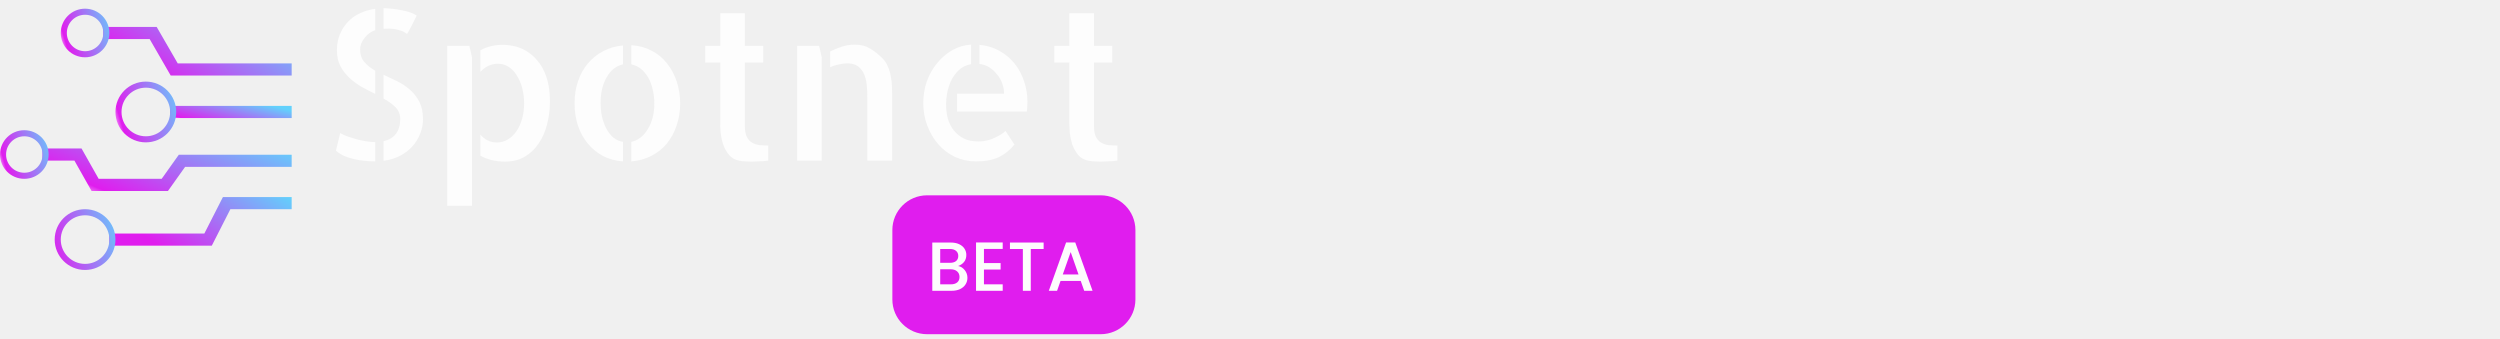
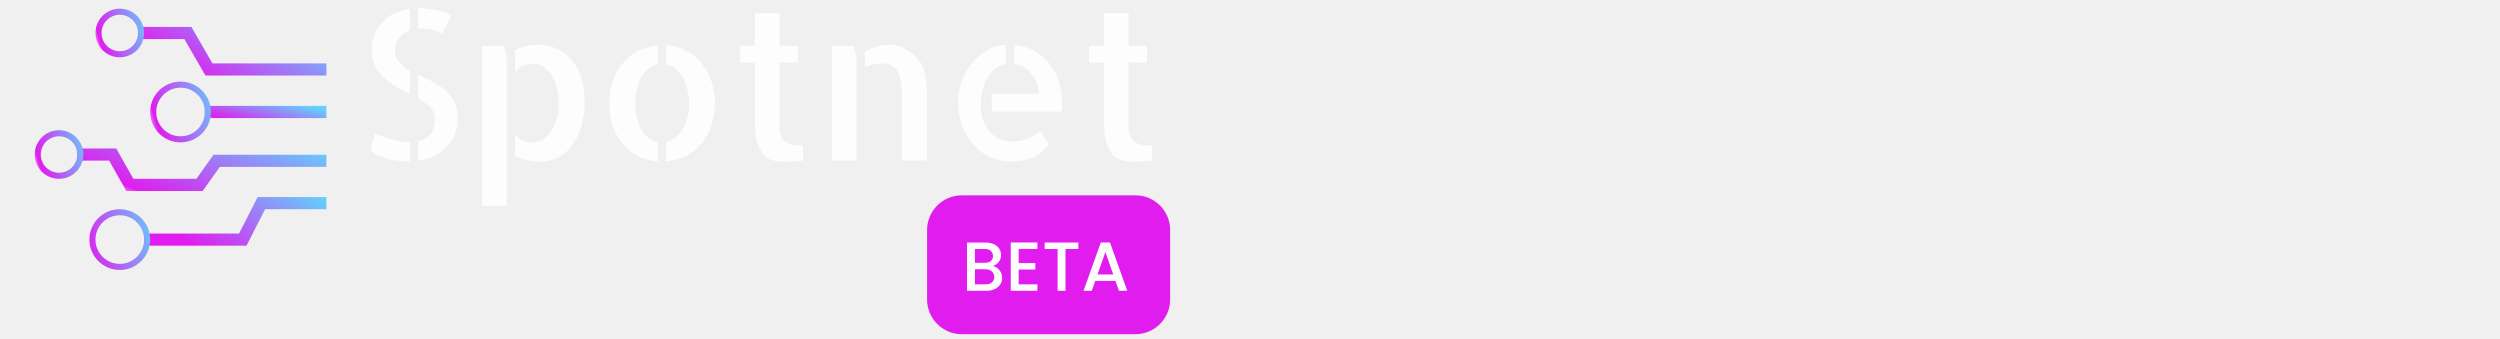
- <svg xmlns="http://www.w3.org/2000/svg" width="288" height="39" viewBox="0 0 288 39" fill="none">
+ <svg xmlns="http://www.w3.org/2000/svg" width="288" height="39" viewBox="0 0 280 39" fill="none">
  <path d="M12.6 27.6H23.97L26.11 23.4H33.6" stroke="url(#paint0_linear_67_1868)" stroke-width="1.4" />
  <g clip-path="url(#clip0_67_1868)">
</g>
  <rect x="6.65" y="24.45" width="6.3" height="6.3" rx="3.15" stroke="url(#paint1_linear_67_1868)" stroke-width="0.7" />
  <path d="M4.9 17.8H8.981L10.956 21.3H18.987L20.961 18.524H33.468H33.6" stroke="url(#paint2_linear_67_1868)" stroke-width="1.4" />
  <rect x="0.35" y="15.35" width="4.9" height="4.9" rx="2.45" stroke="url(#paint3_linear_67_1868)" stroke-width="0.7" />
  <path d="M19.6 12.9H33.6" stroke="url(#paint4_linear_67_1868)" stroke-width="1.4" />
  <rect x="13.65" y="9.75" width="6.3" height="6.3" rx="3.15" stroke="url(#paint5_linear_67_1868)" stroke-width="0.7" />
  <path d="M11.9 3.8H17.644L20.069 8H33.6" stroke="url(#paint6_linear_67_1868)" stroke-width="1.4" />
  <g clip-path="url(#clip1_67_1868)">
</g>
  <rect x="7.35" y="1.35" width="4.9" height="4.9" rx="2.45" stroke="url(#paint7_linear_67_1868)" stroke-width="0.7" />
  <path d="M46.901 3.898C46.823 3.867 46.73 3.812 46.62 3.734C46.511 3.656 46.355 3.586 46.151 3.523C45.948 3.445 45.69 3.383 45.378 3.336C45.065 3.289 44.667 3.281 44.183 3.312V0.945C44.87 0.961 45.565 1.039 46.269 1.18C46.987 1.305 47.565 1.508 48.003 1.789C47.909 1.992 47.8 2.219 47.675 2.469C47.55 2.703 47.433 2.93 47.323 3.148C47.214 3.352 47.12 3.523 47.042 3.664C46.964 3.805 46.917 3.883 46.901 3.898ZM38.815 5.773C38.815 5.086 38.933 4.469 39.167 3.922C39.401 3.375 39.714 2.898 40.105 2.492C40.511 2.07 40.98 1.742 41.511 1.508C42.058 1.258 42.628 1.094 43.222 1.016V3.477C42.722 3.648 42.308 3.953 41.98 4.391C41.651 4.812 41.487 5.242 41.487 5.68C41.487 6.289 41.651 6.781 41.98 7.156C42.308 7.531 42.722 7.859 43.222 8.141V10.812C42.706 10.562 42.19 10.297 41.675 10.016C41.159 9.719 40.69 9.375 40.269 8.984C39.847 8.594 39.495 8.141 39.214 7.625C38.948 7.109 38.815 6.492 38.815 5.773ZM39.19 15.336C39.409 15.461 39.683 15.586 40.011 15.711C40.355 15.82 40.706 15.93 41.065 16.039C41.425 16.133 41.784 16.211 42.144 16.273C42.503 16.336 42.839 16.367 43.151 16.367H43.222V18.594H43.175C42.8 18.594 42.409 18.57 42.003 18.523C41.612 18.492 41.214 18.43 40.808 18.336C40.401 18.242 40.011 18.117 39.636 17.961C39.276 17.789 38.964 17.586 38.698 17.352L39.19 15.336ZM44.183 8.609C44.698 8.844 45.222 9.094 45.753 9.359C46.3 9.625 46.792 9.953 47.23 10.344C47.667 10.719 48.026 11.18 48.308 11.727C48.589 12.273 48.73 12.953 48.73 13.766C48.73 14.328 48.62 14.875 48.401 15.406C48.198 15.938 47.901 16.422 47.511 16.859C47.136 17.281 46.667 17.641 46.105 17.938C45.542 18.234 44.901 18.43 44.183 18.523V16.273C45.464 15.961 46.105 15.109 46.105 13.719C46.105 13.172 45.925 12.719 45.565 12.359C45.206 12 44.745 11.664 44.183 11.352V8.609ZM54.073 5.281L54.378 6.617V23.703H51.519V5.281H54.073ZM63.073 9.289C63.261 10.008 63.355 10.812 63.355 11.703C63.355 12.594 63.245 13.461 63.026 14.305C62.823 15.133 62.503 15.867 62.065 16.508C61.644 17.148 61.105 17.664 60.448 18.055C59.808 18.43 59.05 18.617 58.175 18.617C57.628 18.617 57.105 18.555 56.605 18.43C56.12 18.305 55.698 18.141 55.339 17.938V15.5C55.855 16.109 56.487 16.414 57.237 16.414C57.706 16.414 58.128 16.297 58.503 16.062C58.894 15.828 59.222 15.516 59.487 15.125C59.769 14.719 59.987 14.242 60.144 13.695C60.3 13.133 60.378 12.539 60.378 11.914C60.378 11.305 60.308 10.727 60.167 10.18C60.026 9.633 59.823 9.148 59.558 8.727C59.308 8.305 58.995 7.969 58.62 7.719C58.261 7.469 57.839 7.344 57.355 7.344C56.948 7.344 56.573 7.43 56.23 7.602C55.901 7.758 55.605 7.984 55.339 8.281V5.797C55.698 5.594 56.097 5.438 56.534 5.328C56.972 5.219 57.425 5.164 57.894 5.164C58.409 5.164 58.933 5.234 59.464 5.375C59.995 5.516 60.487 5.75 60.94 6.078C61.409 6.406 61.831 6.836 62.206 7.367C62.581 7.898 62.87 8.539 63.073 9.289ZM72.73 5.211C73.589 5.258 74.37 5.469 75.073 5.844C75.776 6.203 76.362 6.688 76.831 7.297C77.315 7.891 77.69 8.586 77.956 9.383C78.222 10.18 78.355 11.031 78.355 11.938C78.355 12.844 78.214 13.695 77.933 14.492C77.667 15.273 77.292 15.961 76.808 16.555C76.323 17.133 75.73 17.602 75.026 17.961C74.323 18.32 73.558 18.531 72.73 18.594V16.344C73.511 16.172 74.144 15.68 74.628 14.867C75.128 14.055 75.378 13.078 75.378 11.938C75.378 11.359 75.315 10.82 75.19 10.32C75.081 9.805 74.909 9.344 74.675 8.938C74.44 8.531 74.159 8.195 73.831 7.93C73.503 7.664 73.136 7.492 72.73 7.414V5.211ZM66.19 11.891C66.19 10.984 66.323 10.141 66.589 9.359C66.855 8.578 67.23 7.898 67.714 7.32C68.214 6.727 68.808 6.25 69.495 5.891C70.183 5.531 70.94 5.312 71.769 5.234V7.414C70.987 7.586 70.362 8.078 69.894 8.891C69.425 9.703 69.19 10.68 69.19 11.82C69.19 12.398 69.245 12.945 69.355 13.461C69.48 13.977 69.651 14.438 69.87 14.844C70.089 15.25 70.355 15.586 70.667 15.852C70.995 16.117 71.362 16.281 71.769 16.344V18.594C70.909 18.531 70.136 18.32 69.448 17.961C68.761 17.586 68.175 17.102 67.69 16.508C67.206 15.914 66.831 15.219 66.565 14.422C66.315 13.625 66.19 12.781 66.19 11.891ZM85.808 14.492C85.808 15.023 85.878 15.438 86.019 15.734C86.159 16.031 86.355 16.258 86.605 16.414C86.87 16.57 87.159 16.672 87.472 16.719C87.8 16.75 88.144 16.766 88.503 16.766V18.5C88.3 18.531 88.097 18.555 87.894 18.57C87.722 18.586 87.511 18.594 87.261 18.594C87.026 18.609 86.792 18.617 86.558 18.617C86.323 18.617 86.081 18.609 85.831 18.594C85.597 18.578 85.394 18.555 85.222 18.523C84.69 18.43 84.276 18.203 83.98 17.844C83.683 17.469 83.456 17.062 83.3 16.625C83.159 16.172 83.065 15.734 83.019 15.312C82.987 14.891 82.972 14.562 82.972 14.328V7.203H81.237V5.281H82.972V1.531H85.808V5.281H87.917V7.203H85.808V14.492ZM94.362 5.281L94.667 6.617V18.5H91.831V5.281H94.362ZM101.675 6.734C101.94 7 102.144 7.312 102.284 7.672C102.44 8.016 102.55 8.383 102.612 8.773C102.69 9.148 102.737 9.531 102.753 9.922C102.769 10.312 102.776 10.695 102.776 11.07V18.031V18.5H99.917V11.305C99.917 10.773 99.894 10.266 99.847 9.781C99.8 9.297 99.69 8.867 99.519 8.492C99.347 8.117 99.112 7.828 98.815 7.625C98.519 7.406 98.105 7.297 97.573 7.297C97.355 7.297 97.058 7.336 96.683 7.414C96.323 7.477 95.972 7.586 95.628 7.742V5.938C96.05 5.719 96.503 5.531 96.987 5.375C97.487 5.219 97.972 5.141 98.44 5.141C99.144 5.141 99.737 5.289 100.222 5.586C100.706 5.867 101.19 6.25 101.675 6.734ZM112.831 5.164C113.675 5.242 114.433 5.469 115.104 5.844C115.792 6.219 116.378 6.703 116.862 7.297C117.347 7.891 117.714 8.57 117.964 9.336C118.229 10.102 118.362 10.898 118.362 11.727C118.362 12.102 118.339 12.477 118.292 12.852H110.253V10.789H115.667C115.667 10.383 115.597 9.992 115.456 9.617C115.331 9.242 115.136 8.898 114.87 8.586C114.62 8.258 114.323 7.984 113.979 7.766C113.636 7.547 113.253 7.414 112.831 7.367V5.164ZM112.737 16.297C112.909 16.297 113.12 16.281 113.37 16.25C113.636 16.203 113.909 16.133 114.19 16.039C114.487 15.93 114.776 15.797 115.058 15.641C115.354 15.484 115.612 15.297 115.831 15.078L116.862 16.648C116.347 17.289 115.745 17.773 115.058 18.102C114.37 18.43 113.495 18.594 112.433 18.594C111.573 18.594 110.769 18.422 110.019 18.078C109.269 17.719 108.628 17.234 108.097 16.625C107.565 16.016 107.144 15.305 106.831 14.492C106.519 13.68 106.362 12.805 106.362 11.867C106.362 10.977 106.503 10.133 106.784 9.336C107.081 8.539 107.479 7.844 107.979 7.25C108.479 6.641 109.058 6.148 109.714 5.773C110.386 5.398 111.104 5.188 111.87 5.141V7.391C111.292 7.5 110.815 7.734 110.44 8.094C110.065 8.453 109.769 8.867 109.55 9.336C109.347 9.789 109.198 10.258 109.104 10.742C109.026 11.227 108.987 11.641 108.987 11.984C108.987 12.594 109.058 13.164 109.198 13.695C109.354 14.211 109.589 14.664 109.901 15.055C110.214 15.43 110.597 15.734 111.05 15.969C111.519 16.188 112.081 16.297 112.737 16.297ZM126.026 14.492C126.026 15.023 126.097 15.438 126.237 15.734C126.378 16.031 126.573 16.258 126.823 16.414C127.089 16.57 127.378 16.672 127.69 16.719C128.019 16.75 128.362 16.766 128.722 16.766V18.5C128.519 18.531 128.315 18.555 128.112 18.57C127.94 18.586 127.729 18.594 127.479 18.594C127.245 18.609 127.011 18.617 126.776 18.617C126.542 18.617 126.3 18.609 126.05 18.594C125.815 18.578 125.612 18.555 125.44 18.523C124.909 18.43 124.495 18.203 124.198 17.844C123.901 17.469 123.675 17.062 123.519 16.625C123.378 16.172 123.284 15.734 123.237 15.312C123.206 14.891 123.19 14.562 123.19 14.328V7.203H121.456V5.281H123.19V1.531H126.026V5.281H128.136V7.203H126.026V14.492Z" fill="#FDFDFD" />
  <rect x="102.8" y="22.5" width="28" height="16" rx="4" fill="#E01DEE" />
  <path d="M110.376 30.644C110.674 30.697 110.928 30.855 111.136 31.116C111.344 31.377 111.448 31.673 111.448 32.004C111.448 32.287 111.373 32.543 111.224 32.772C111.08 32.996 110.869 33.175 110.592 33.308C110.314 33.436 109.992 33.5 109.624 33.5H107.4V27.94H109.52C109.898 27.94 110.224 28.004 110.496 28.132C110.768 28.26 110.973 28.433 111.112 28.652C111.25 28.865 111.32 29.105 111.32 29.372C111.32 29.692 111.234 29.959 111.064 30.172C110.893 30.385 110.664 30.543 110.376 30.644ZM108.312 30.276H109.44C109.738 30.276 109.97 30.209 110.136 30.076C110.306 29.937 110.392 29.74 110.392 29.484C110.392 29.233 110.306 29.039 110.136 28.9C109.97 28.756 109.738 28.684 109.44 28.684H108.312V30.276ZM109.544 32.756C109.853 32.756 110.096 32.681 110.272 32.532C110.448 32.383 110.536 32.175 110.536 31.908C110.536 31.636 110.442 31.42 110.256 31.26C110.069 31.1 109.821 31.02 109.512 31.02H108.312V32.756H109.544ZM113.351 28.676V30.308H115.271V31.052H113.351V32.756H115.511V33.5H112.439V27.932H115.511V28.676H113.351ZM120.226 27.94V28.684H118.746V33.5H117.834V28.684H116.346V27.94H120.226ZM124.502 32.364H122.174L121.774 33.5H120.822L122.814 27.932H123.87L125.862 33.5H124.902L124.502 32.364ZM124.246 31.62L123.342 29.036L122.43 31.62H124.246Z" fill="#FDFDFD" />
  <defs>
    <linearGradient id="paint0_linear_67_1868" x1="12.546" y1="27.356" x2="21.254" y2="14.441" gradientUnits="userSpaceOnUse">
      <stop offset="0.155" stop-color="#E01DEE" />
      <stop offset="1" stop-color="#62D1FC" />
    </linearGradient>
    <linearGradient id="paint1_linear_67_1868" x1="6.282" y1="30.694" x2="14.818" y2="28.162" gradientUnits="userSpaceOnUse">
      <stop stop-color="white" />
      <stop offset="0" stop-color="#E01DEE" />
      <stop offset="1" stop-color="#62D1FC" />
    </linearGradient>
    <linearGradient id="paint2_linear_67_1868" x1="4.826" y1="21.097" x2="10.332" y2="7.705" gradientUnits="userSpaceOnUse">
      <stop stop-color="white" />
      <stop offset="0.135" stop-color="#E01DEE" />
      <stop offset="1" stop-color="#62D1FC" />
    </linearGradient>
    <linearGradient id="paint3_linear_67_1868" x1="-0.014" y1="20.275" x2="6.815" y2="18.25" gradientUnits="userSpaceOnUse">
      <stop stop-color="white" />
      <stop offset="0.135" stop-color="#E01DEE" />
      <stop offset="1" stop-color="#62D1FC" />
    </linearGradient>
    <linearGradient id="paint4_linear_67_1868" x1="19.564" y1="13.842" x2="20.582" y2="9.614" gradientUnits="userSpaceOnUse">
      <stop stop-color="white" />
      <stop offset="0.135" stop-color="#E01DEE" />
      <stop offset="1" stop-color="#62D1FC" />
    </linearGradient>
    <linearGradient id="paint5_linear_67_1868" x1="13.282" y1="15.994" x2="21.818" y2="13.462" gradientUnits="userSpaceOnUse">
      <stop stop-color="white" />
      <stop offset="0.135" stop-color="#E01DEE" />
      <stop offset="1" stop-color="#62D1FC" />
    </linearGradient>
    <linearGradient id="paint6_linear_67_1868" x1="11.844" y1="7.756" x2="20.442" y2="-5.42" gradientUnits="userSpaceOnUse">
      <stop stop-color="white" />
      <stop offset="0.135" stop-color="#E01DEE" />
      <stop offset="1" stop-color="#62D1FC" />
    </linearGradient>
    <linearGradient id="paint7_linear_67_1868" x1="6.986" y1="6.275" x2="13.815" y2="4.25" gradientUnits="userSpaceOnUse">
      <stop stop-color="white" />
      <stop offset="0.135" stop-color="#E01DEE" />
      <stop offset="1" stop-color="#62D1FC" />
    </linearGradient>
    <clipPath id="clip0_67_1868">
      <rect x="6.3" y="24.1" width="7" height="7" rx="3.5" fill="white" />
    </clipPath>
    <clipPath id="clip1_67_1868">
      <rect x="7" y="1" width="5.6" height="5.6" rx="2.8" fill="white" />
    </clipPath>
  </defs>
</svg>
